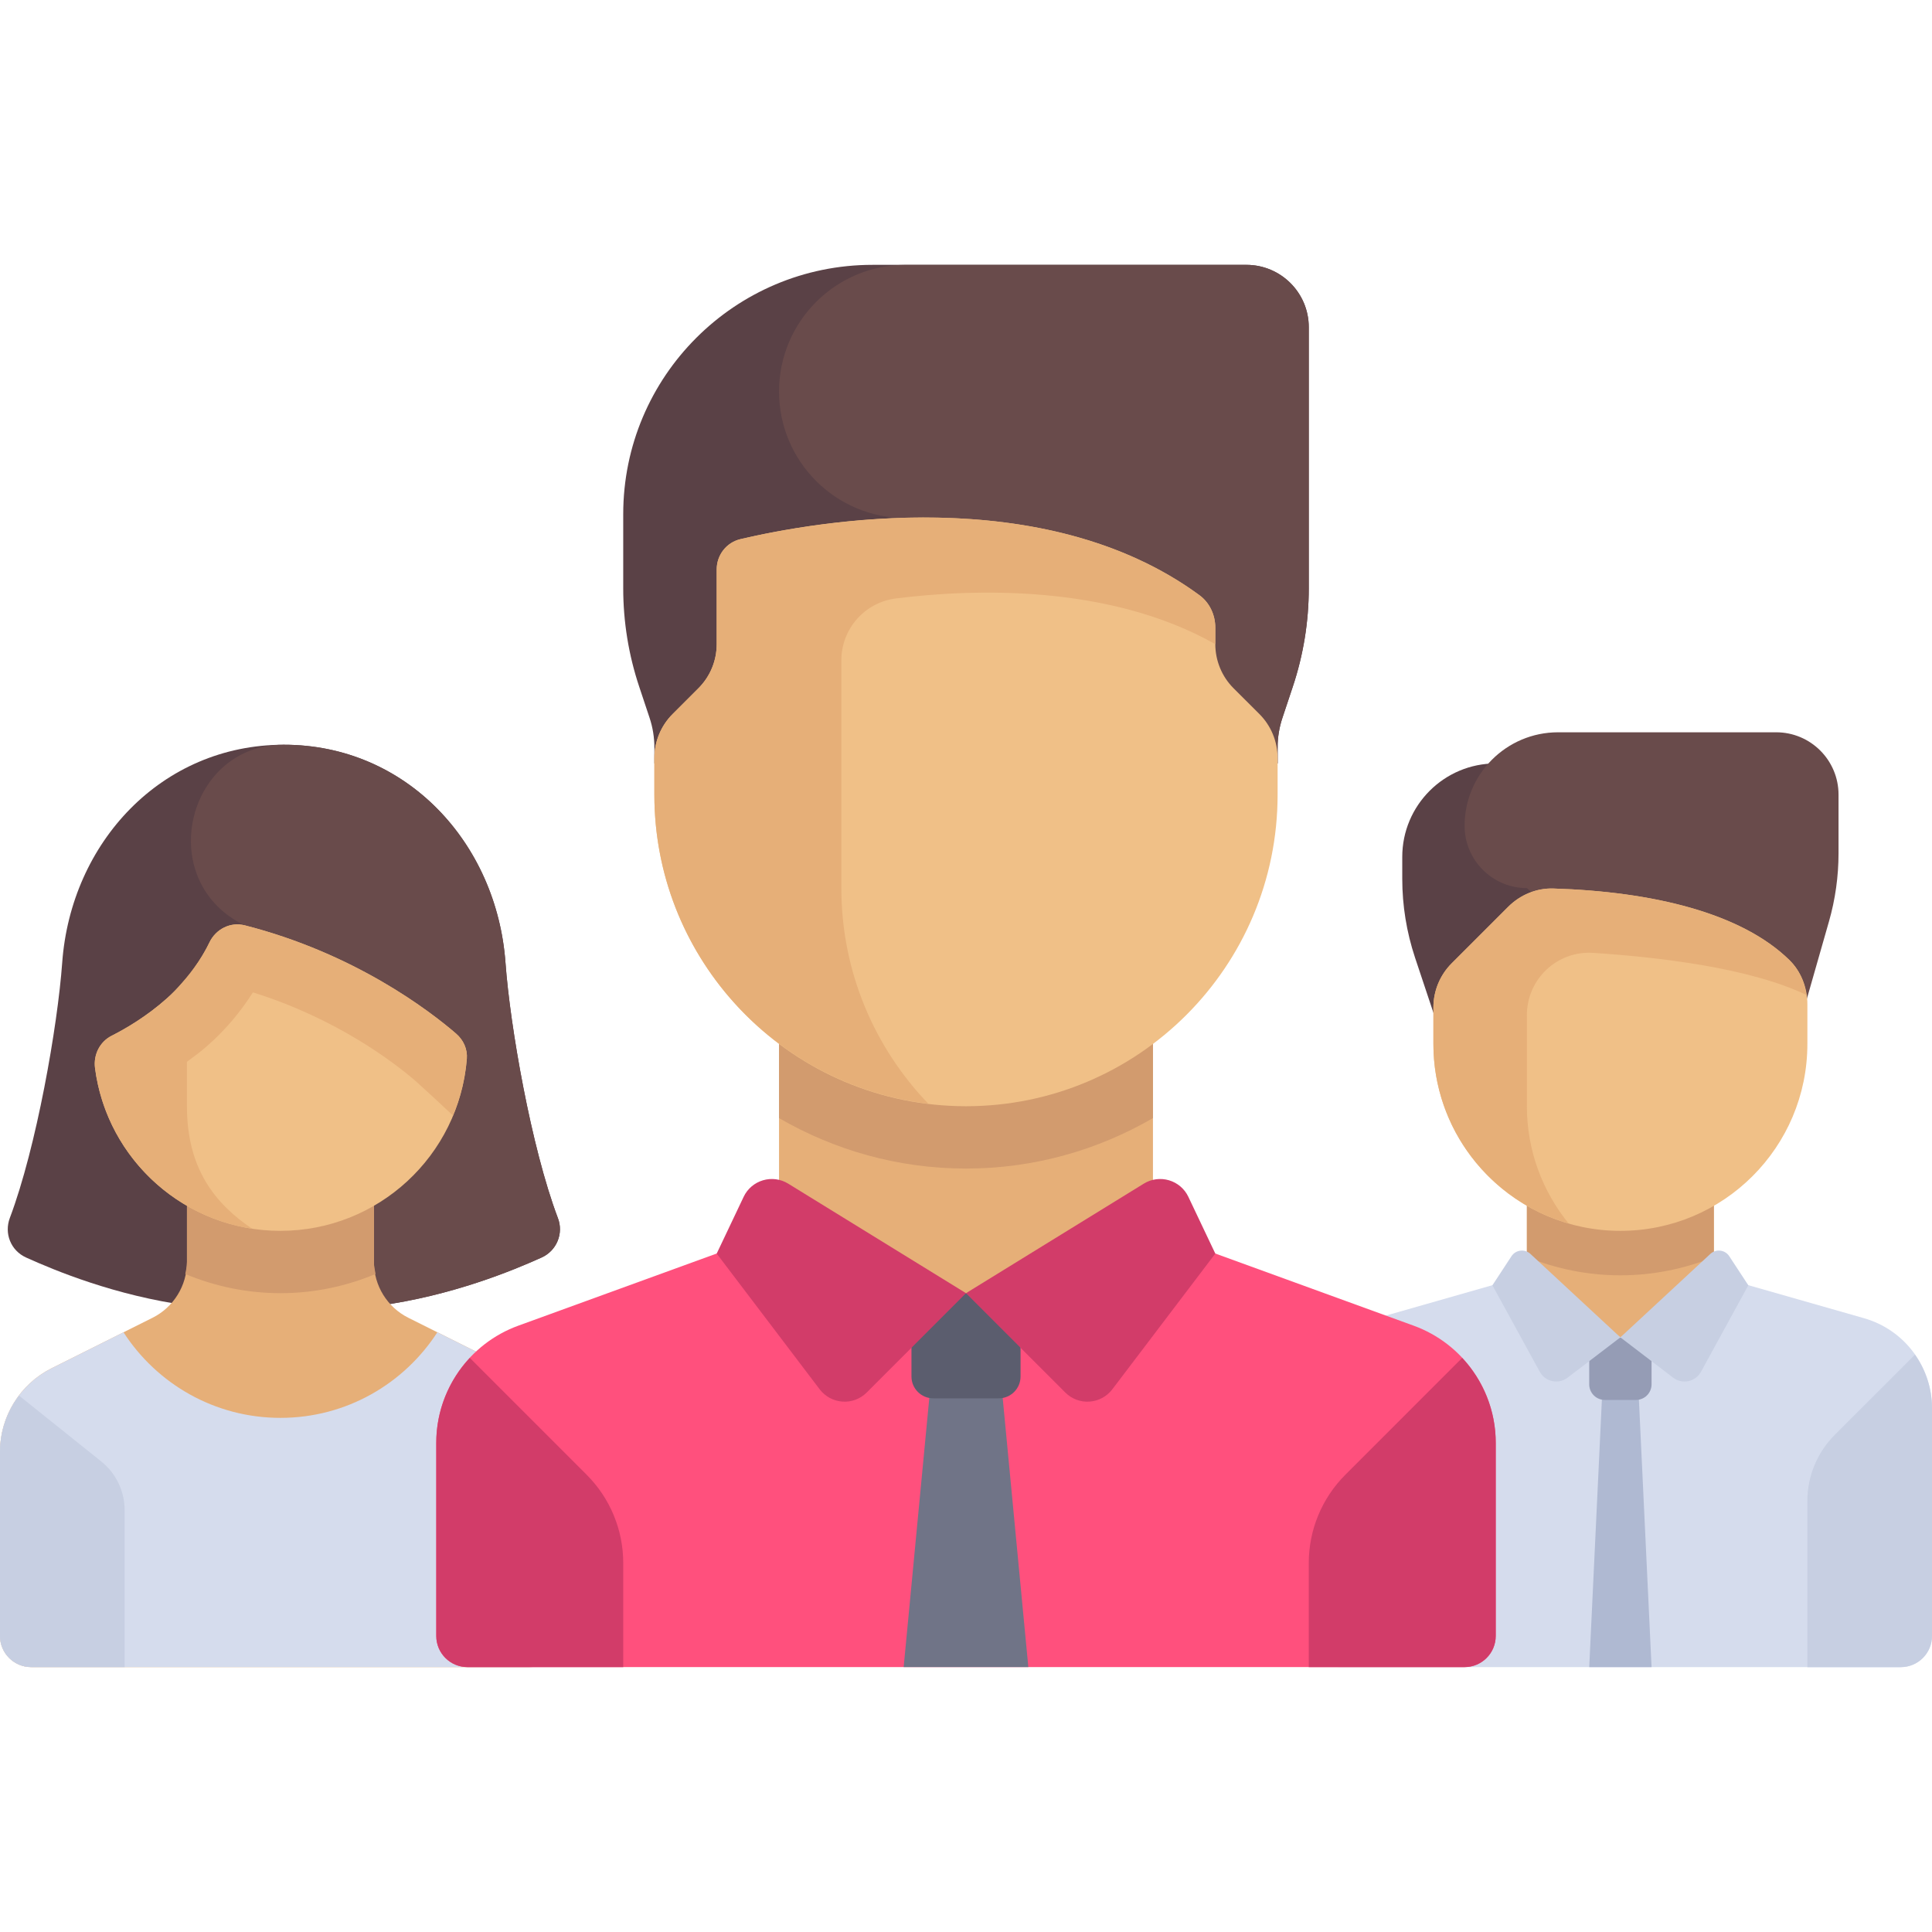
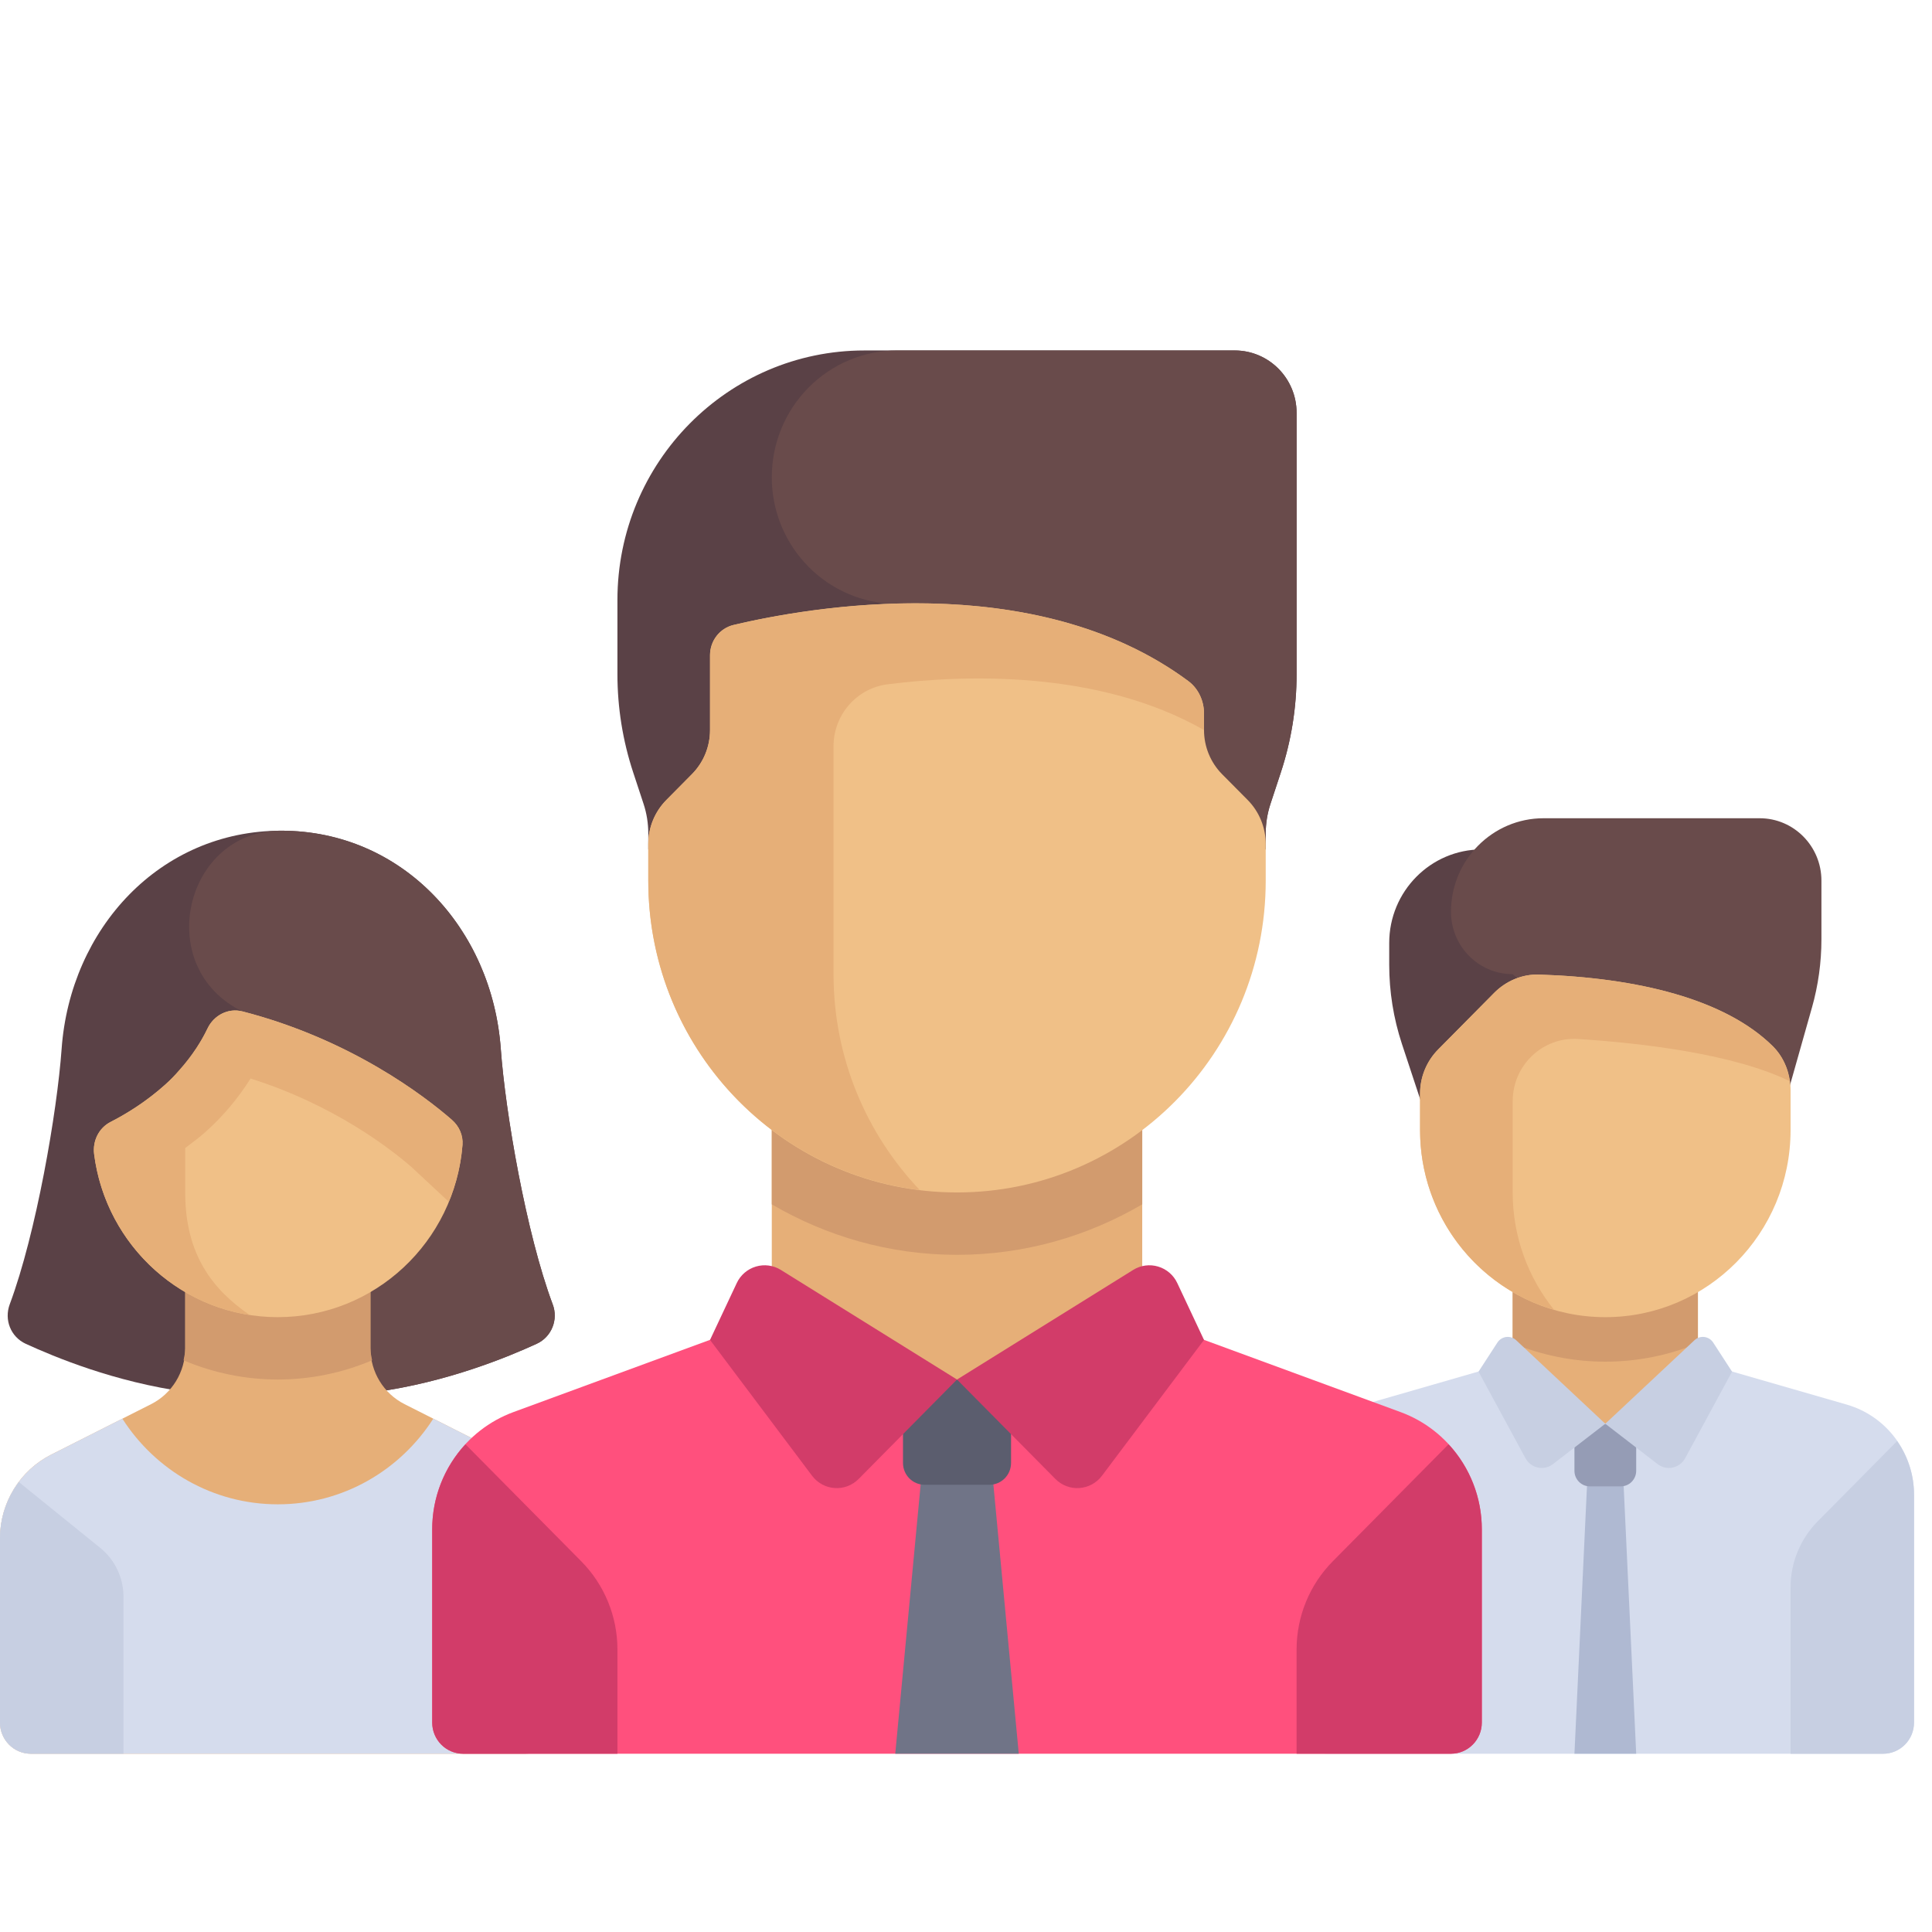
- <svg xmlns="http://www.w3.org/2000/svg" width="200" height="200" viewBox="0 0 150 150">
-   <style>.B{fill:rgb(90.196%,68.627%,47.059%)}.C{fill:rgb(35.294%,25.49%,27.451%)}.D{fill:rgb(41.176%,29.412%,29.412%)}.E{fill:rgb(82.353%,60.784%,43.137%)}.F{fill:rgb(94.118%,75.294%,52.941%)}.G{fill:rgb(78.039%,81.176%,88.627%)}.H{fill:rgb(82.353%,23.529%,41.176%)}.I{fill:rgb(83.529%,86.275%,92.941%)}</style>
-   <path d="M108.871 66.531v1.699c0 2.078.336 4.145.992 6.121l3.848 11.535h7.258V59.273h-4.84a7.26 7.26 0 0 0-7.258 7.258zm0 0" class="C" />
-   <path d="M141.996 71.559l-4.094 14.328-19.355-16.934a4.84 4.84 0 0 1-4.836-4.84 7.26 7.26 0 0 1 7.258-7.258h16.934c2.672 0 4.84 2.168 4.84 4.84v4.547a19.29 19.29 0 0 1-.746 5.316zm0 0" class="D" />
-   <path d="M118.547 93.148h14.516v10.707h-14.516zm0 0" class="B" />
-   <path d="M118.547 97.59c2.246.91 4.691 1.426 7.258 1.426s5.016-.516 7.258-1.426v-4.445h-14.516zm0 0" class="E" />
-   <path d="M144.734 102.348l-11.672-3.332-7.258 4.816-7.258-4.816-11.668 3.332a7.26 7.26 0 0 0-5.266 6.98v17.688a2.42 2.42 0 0 0 2.418 2.418h43.551a2.42 2.42 0 0 0 2.418-2.418v-17.687a7.26 7.26 0 0 0-5.266-6.98zm0 0" class="I" />
-   <path d="M128.227 129.434h-4.84l1.211-25.582h2.418zm0 0" fill="rgb(68.627%,72.549%,82.353%)" />
-   <path d="M125.805 95.563c-8.016 0-14.516-6.496-14.516-14.516v-2.832a4.84 4.84 0 0 1 1.418-3.422l4.387-4.387c.93-.93 2.199-1.465 3.512-1.422 7.734.242 14.582 1.898 18.324 5.555.914.895 1.395 2.145 1.395 3.426v3.082a14.52 14.52 0 0 1-14.52 14.516zm0 0" class="F" />
-   <path d="M118.547 78.813c0-2.789 2.344-5.008 5.129-4.832 4.887.313 12.133 1.129 16.578 3.27-.145-1.023-.582-1.984-1.324-2.711-3.742-3.656-10.59-5.312-18.324-5.555-1.312-.043-2.582.492-3.512 1.422l-4.387 4.387a4.84 4.84 0 0 0-1.418 3.422v2.832c0 6.621 4.438 12.195 10.496 13.941-2.016-2.488-3.238-5.648-3.238-9.102zm0 0" class="B" />
-   <path d="M140.324 116.535c0-1.922.762-3.77 2.125-5.129l6.227-6.23c.832 1.191 1.324 2.625 1.324 4.152v17.688c0 1.336-1.082 2.418-2.418 2.422h-7.258zm0 0" class="G" />
-   <path d="M127.016 108.691h-2.418a1.21 1.21 0 0 1-1.211-1.211v-3.629h4.84v3.629a1.21 1.21 0 0 1-1.211 1.211zm0 0" fill="rgb(58.431%,61.176%,70.98%)" />
-   <g class="G">
-     <path d="M125.805 103.832l-4.098 3.129c-.707.543-1.73.324-2.156-.453l-3.68-6.719 1.48-2.258a.97.97 0 0 1 1.469-.18zm0 0" />
-     <path d="M125.805 103.832l4.102 3.133c.707.539 1.727.32 2.156-.457l3.676-6.719-1.48-2.258c-.328-.5-1.027-.586-1.465-.18zm0 0" />
+ <svg xmlns="http://www.w3.org/2000/svg" viewBox="0 0 215 215" width="286.667" height="286.667">
+   <defs>
+     <clipPath id="A">
+       <path d="M0 0h215v215H0z" />
+     </clipPath>
+   </defs>
+   <g clip-path="url(#A)">
+     <path d="M154.597 104.936v2.437a28.14 28.14 0 0 0 1.408 8.78l5.465 16.546h10.306V94.526h-6.873c-5.691.001-10.305 4.661-10.306 10.41z" fill="#5a4146" />
+     <path d="M201.634 112.148l-5.813 20.552-27.484-24.29c-3.794-.003-6.867-3.11-6.867-6.942.001-5.749 4.615-10.409 10.306-10.411h24.046c3.795 0 6.873 3.11 6.873 6.943v6.522c.001 2.579-.356 5.146-1.059 7.625l-.002.001z" fill="#694b4b" />
+     <path d="M168.337 143.115h20.612v15.358h-20.612v-15.358z" fill="#e6af78" />
+     <path d="M168.337 149.486c3.189 1.306 6.661 2.046 10.306 2.046s7.123-.74 10.306-2.046v-6.375h-20.612v6.375z" fill="#d29b6e" />
+     <path d="M205.522 156.311l-16.574-4.779-10.306 6.908-10.307-6.908-16.568 4.779c-4.426 1.277-7.477 5.363-7.478 10.012v25.371c.002 1.915 1.538 3.467 3.434 3.468h61.842c1.896-.001 3.432-1.553 3.434-3.468v-25.37c-.001-4.649-3.052-8.735-7.478-10.012l.001-.001z" fill="#d5dced" />
+     <path d="M182.082 195.162h-6.872l1.719-36.694h3.434l1.719 36.694z" fill="#afb9d2" />
+     <path d="M178.643 146.579c-11.383 0-20.613-9.318-20.613-20.821v-4.063a6.98 6.98 0 0 1 2.014-4.908l6.229-6.292c1.321-1.334 3.123-2.102 4.988-2.04 10.982.347 20.706 2.722 26.02 7.968 1.297 1.284 1.981 3.076 1.981 4.914v4.421c-.004 11.5-9.234 20.821-20.619 20.821h0z" fill="#f0c087" />
+     <path d="M168.337 122.553c0-4 3.328-7.183 7.283-6.931 6.939.449 17.229 1.62 23.541 4.691-.206-1.468-.827-2.846-1.88-3.889-5.314-5.244-15.038-7.619-26.02-7.968-1.864-.061-3.667.706-4.988 2.04l-6.229 6.293a6.98 6.98 0 0 0-2.014 4.908v4.062c0 9.497 6.302 17.492 14.905 19.997-2.863-3.569-4.598-8.102-4.598-13.056v-10.147z" fill="#e6af78" />
+     <path d="M199.26 176.66a10.44 10.44 0 0 1 3.018-7.356l8.842-8.937c1.181 1.709 1.88 3.766 1.88 5.956v25.371c0 1.916-1.536 3.468-3.434 3.474H199.26V176.66z" fill="#c7cfe2" />
+     <path d="M180.363 165.409h-3.434c-.456.001-.894-.182-1.216-.508a1.74 1.74 0 0 1-.503-1.229v-5.205h6.872v5.205a1.74 1.74 0 0 1-.503 1.229c-.322.326-.76.509-1.216.508h0z" fill="#959cb5" />
+     <g fill="#c7cfe2">
+       <path d="M178.643 158.44l-5.819 4.488c-1.004.779-2.457.464-3.062-.65l-5.225-9.638 2.101-3.238a1.38 1.38 0 0 1 .984-.618 1.37 1.37 0 0 1 1.102.36l9.919 9.296z" />
+       <path d="M178.643 158.44l5.825 4.493c1.004.774 2.452.459 3.061-.655l5.22-9.638-2.101-3.238c-.466-.717-1.459-.841-2.081-.258l-9.924 9.296z" />
+     </g>
+     <path d="M61.499 145.133c-2.94-7.856-5.264-21.365-5.768-28.396-.96-13.386-10.939-24.294-24.44-24.294S7.81 103.351 6.856 116.737c-.504 7.031-2.835 20.54-5.768 28.396-.649 1.731.099 3.642 1.786 4.415 3.151 1.44 9.856 4.259 17.945 5.362h20.945c8.054-1.105 14.81-3.928 17.944-5.362 1.668-.752 2.457-2.696 1.792-4.415h-.001z" fill="#5a4146" />
+     <path d="M59.707 149.548c1.668-.752 2.457-2.696 1.792-4.415-2.94-7.856-5.264-21.365-5.768-28.396-.96-13.386-10.944-24.294-24.44-24.294h-.099c-10.356.044-14.017 14.311-5.104 19.634.538.319.882.476.882.476l7.81 42.358h6.984c8.054-1.104 14.81-3.927 17.944-5.362l-.001-.001z" fill="#694b4b" />
+     <path d="M56.14 161.875l-11.116-5.614c-2.328-1.176-3.799-3.579-3.8-6.208v-10.411H20.613v10.411c-.001 2.629-1.472 5.032-3.8 6.208l-11.116 5.614C2.206 163.639 0 167.244 0 171.187v20.507c.002 1.915 1.538 3.467 3.434 3.468h54.969c1.896-.001 3.432-1.553 3.434-3.468v-20.507c0-3.945-2.203-7.548-5.697-9.312h0z" fill="#e6af78" />
+     <path d="M30.918 153.52a26.88 26.88 0 0 0 10.489-2.14c-.084-.438-.183-.874-.183-1.329v-10.41H20.613v10.41c0 .459-.1.897-.183 1.334a26.98 26.98 0 0 0 10.489 2.135h-.001z" fill="#d29b6e" />
+     <path d="M56.14 161.875l-7.921-4.001c-3.672 5.732-10.039 9.532-17.301 9.532s-13.63-3.798-17.302-9.532l-7.92 4.001C2.205 163.639 0 167.244 0 171.187v20.507c.002 1.915 1.538 3.467 3.434 3.468h54.969c1.896-.001 3.432-1.553 3.434-3.468v-20.507c0-3.945-2.203-7.548-5.697-9.312h0z" fill="#d5dced" />
+     <path d="M30.918 146.579c-10.479 0-19.132-7.901-20.441-18.126-.189-1.479.515-2.931 1.836-3.603 1.58-.806 3.876-2.169 6.079-4.153 2.452-2.207 3.888-4.538 4.704-6.246.699-1.474 2.308-2.303 3.873-1.9 12.098 3.116 20.328 9.47 23.319 12.069.804.694 1.265 1.72 1.181 2.79-.856 10.824-9.802 19.167-20.551 19.167v.002z" fill="#f0c087" />
+     <path d="M50.288 124.62c-2.989-2.599-11.221-8.953-23.319-12.069-1.569-.403-3.173.426-3.873 1.9-.616 1.293-1.636 2.947-3.139 4.628a17.12 17.12 0 0 1-1.565 1.62 28.85 28.85 0 0 1-6.079 4.152c-1.321.673-2.025 2.123-1.836 3.603 1.176 9.189 8.287 16.495 17.317 17.891-4.115-2.824-7.184-6.713-7.184-13.644v-4.947c.782-.582 1.569-1.164 2.357-1.877 1.9-1.711 3.555-3.682 4.915-5.855 9.252 2.919 15.526 7.777 17.904 9.844l4.155 3.871a20.77 20.77 0 0 0 1.525-6.326c.084-1.07-.383-2.095-1.181-2.789l.003-.002z" fill="#e6af78" />
+     <path d="M2.097 164.927C.771 166.704 0 168.878 0 171.187v20.507c.002 1.915 1.538 3.467 3.434 3.468H13.74v-17.48a6.97 6.97 0 0 0-2.579-5.424l-9.064-7.331z" fill="#c7cfe2" />
+     <path d="M155.856 157.14l-28.743-10.561-20.613 6.941-20.613-6.943-28.743 10.562c-5.43 1.995-9.047 7.204-9.047 13.044v21.51c.001 1.914 1.538 3.466 3.433 3.468h109.94c1.895-.002 3.432-1.554 3.433-3.468v-21.509c0-5.838-3.617-11.049-9.047-13.044h0z" fill="#ff507d" />
+     <path d="M102.9 160.462l-3.273 34.699h13.746l-3.273-34.699h-7.2z" fill="#707487" />
+     <path d="M110.105 165.23h-7.21c-1.331 0-2.407-1.087-2.407-2.431v-9.279h12.026v9.279c0 1.345-1.077 2.431-2.407 2.431h-.002z" fill="#5b5d6e" />
+     <path d="M161.203 160.726a13.93 13.93 0 0 1 3.699 9.458v21.51c-.002 1.915-1.538 3.467-3.434 3.468h-17.179v-11.598c0-3.681 1.448-7.211 4.027-9.817l12.887-13.021z" fill="#d23c69" />
+     <path d="M144.29 75.017V45.942c0-3.832-3.078-6.936-6.872-6.942H96.194c-15.178.004-27.481 12.431-27.484 27.762v8.253c-.001 3.729.594 7.434 1.763 10.971l1.143 3.468c.35 1.058.527 2.174.527 3.289v1.781h68.715v-1.781c-.005-1.115.178-2.231.527-3.289l1.143-3.468c1.169-3.537 1.765-7.242 1.764-10.971l-.002.002z" fill="#5a4146" />
+     <path d="M85.887 53.104c.002 7.785 6.249 14.095 13.956 14.097h1.93l.937 27.326h38.145v-1.781c-.005-1.115.178-2.231.527-3.289l1.143-3.469c1.169-3.536 1.765-7.241 1.764-10.97V45.944c0-3.833-3.079-6.937-6.873-6.943H99.844c-3.702.001-7.252 1.487-9.869 4.132s-4.087 6.232-4.086 9.971h-.002z" fill="#694b4b" />
+     <path d="M85.887 122.289h41.224v31.231H85.887v-31.231z" fill="#e6af78" />
+     <path d="M85.887 134.022c6.068 3.553 13.097 5.62 20.613 5.62s14.544-2.067 20.613-5.62v-11.733H85.887v11.733z" fill="#d29b6e" />
+     <g fill="#d23c69">
+       <path d="M106.5 153.52l-10.955 11.072c-.705.705-1.676 1.075-2.663 1.002a3.44 3.44 0 0 1-2.508-1.361l-11.36-15.122 2.974-6.326a3.43 3.43 0 0 1 2.13-1.837c.935-.28 1.943-.145 2.773.37L106.5 153.52z" />
+       <path d="M106.5 153.52l10.955 11.072c.705.705 1.676 1.075 2.663 1.002a3.44 3.44 0 0 0 2.508-1.361l11.36-15.122-2.974-6.326a3.43 3.43 0 0 0-2.13-1.837c-.935-.28-1.943-.145-2.773.37L106.5 153.52z" />
+     </g>
+     <path d="M106.5 132.7c-18.975 0-34.357-15.537-34.357-34.705v-4.062c0-1.841.725-3.606 2.014-4.908l2.845-2.875a6.95 6.95 0 0 0 2.014-4.908v-8.321c0-1.608 1.071-3.003 2.618-3.373 8.127-1.94 33.409-6.528 50.616 6.252 1.115.829 1.737 2.196 1.737 3.597v1.844c0 1.837.721 3.608 2.008 4.908l2.851 2.875a6.97 6.97 0 0 1 2.008 4.908V98c.003 19.163-15.379 34.7-34.354 34.7z" fill="#f0c087" />
+     <path d="M132.249 75.802c-12.103-8.988-28.179-9.38-39.489-8.148-4.775.521-8.72 1.323-11.127 1.894-1.548.37-2.619 1.77-2.619 3.373v8.321c0 1.843-.721 3.609-2.013 4.908l-2.846 2.875c-1.289 1.302-2.013 3.067-2.013 4.908v4.068c0 17.739 13.196 32.347 30.207 34.425-5.93-6.237-9.59-14.691-9.59-24.014V83.047c-.004-3.512 2.589-6.473 6.04-6.898 8.243-1.043 23.347-1.67 35.184 5.093v-1.843c0-1.401-.621-2.768-1.737-3.597h.003z" fill="#e6af78" />
+     <path d="M51.797 160.726a13.93 13.93 0 0 0-3.699 9.458v21.51c.002 1.915 1.538 3.467 3.434 3.468h17.179v-11.598c0-3.681-1.448-7.211-4.027-9.817l-12.887-13.021z" fill="#d23c69" />
  </g>
-   <path d="M43.309 94.555c-2.07-5.477-3.707-14.895-4.062-19.797-.676-9.332-7.703-16.937-17.211-16.937S5.5 65.426 4.828 74.758C4.473 79.66 2.832 89.078.766 94.555c-.457 1.207.07 2.539 1.258 3.078 2.219 1.004 6.941 2.969 12.637 3.738h14.75c5.672-.77 10.43-2.738 12.637-3.738a2.41 2.41 0 0 0 1.262-3.078zm0 0" class="C" />
-   <path d="M42.047 97.633a2.41 2.41 0 0 0 1.262-3.078c-2.07-5.477-3.707-14.895-4.062-19.797-.676-9.332-7.707-16.937-17.211-16.937h-.07c-7.293.031-9.871 9.977-3.594 13.688.379.223.621.332.621.332l5.5 29.531h4.918c5.672-.77 10.43-2.738 12.637-3.738zm0 0" class="D" />
-   <path d="M39.535 106.227l-7.828-3.914a4.84 4.84 0 0 1-2.676-4.328v-7.258H14.516v7.258a4.84 4.84 0 0 1-2.676 4.328l-7.828 3.914A7.26 7.26 0 0 0 0 112.719v14.297a2.42 2.42 0 0 0 2.418 2.418h38.711a2.42 2.42 0 0 0 2.418-2.418v-14.297c0-2.75-1.551-5.262-4.012-6.492zm0 0" class="B" />
-   <path d="M21.773 100.402c2.605 0 5.102-.535 7.387-1.492-.059-.305-.129-.609-.129-.926v-7.258H14.516v7.258c0 .32-.07.625-.129.93a19.17 19.17 0 0 0 7.387 1.488zm0 0" class="E" />
-   <path d="M39.535 106.227l-5.578-2.789c-2.586 3.996-7.07 6.645-12.184 6.645s-9.598-2.648-12.184-6.645l-5.578 2.789A7.26 7.26 0 0 0 0 112.719v14.297a2.42 2.42 0 0 0 2.418 2.418h38.711a2.42 2.42 0 0 0 2.418-2.418v-14.297c0-2.75-1.551-5.262-4.012-6.492zm0 0" class="I" />
-   <path d="M21.773 95.563c-7.379 0-13.473-5.508-14.395-12.637-.133-1.031.363-2.043 1.293-2.512 1.113-.562 2.73-1.512 4.281-2.895 1.727-1.539 2.738-3.164 3.313-4.355.492-1.027 1.625-1.605 2.727-1.324 8.52 2.172 14.316 6.602 16.422 8.414.566.484.891 1.199.832 1.945a14.52 14.52 0 0 1-14.473 13.363zm0 0" class="F" />
-   <path d="M35.414 80.254c-2.105-1.812-7.902-6.242-16.422-8.414-1.105-.281-2.234.297-2.727 1.324-.434.902-1.152 2.055-2.211 3.227-.332.383-.684.758-1.102 1.129-1.551 1.383-3.168 2.332-4.281 2.895-.93.469-1.426 1.48-1.293 2.512.828 6.406 5.836 11.5 12.195 12.473-2.898-1.969-5.059-4.68-5.059-9.512v-3.449c.551-.406 1.105-.812 1.66-1.309a19.23 19.23 0 0 0 3.461-4.082c6.516 2.035 10.934 5.422 12.609 6.863a168.47 168.47 0 0 1 2.926 2.699 14.37 14.37 0 0 0 1.074-4.41c.059-.746-.27-1.461-.832-1.945zm0 0" class="B" />
-   <path d="M1.477 108.355C.543 109.594 0 111.109 0 112.719v14.297a2.42 2.42 0 0 0 2.418 2.418h7.258v-12.187a4.84 4.84 0 0 0-1.816-3.781zm0 0" class="G" />
-   <path d="M109.758 102.926l-20.242-7.363L75 100.402l-14.516-4.84-20.242 7.363c-3.824 1.391-6.371 5.023-6.371 9.094v14.996a2.42 2.42 0 0 0 2.418 2.418h77.422a2.42 2.42 0 0 0 2.418-2.418V112.02c0-4.07-2.547-7.703-6.371-9.094zm0 0" fill="rgb(100%,31.373%,49.02%)" />
-   <path d="M72.465 105.242l-2.305 24.191h9.68l-2.305-24.191zm0 0" fill="rgb(43.922%,45.49%,52.941%)" />
-   <path d="M77.539 108.566h-5.078c-.937 0-1.695-.758-1.695-1.695v-6.469h8.469v6.469c0 .938-.758 1.695-1.695 1.695zm0 0" fill="rgb(35.686%,36.471%,43.137%)" />
-   <path d="M113.523 105.426c1.637 1.754 2.605 4.09 2.605 6.594v14.996a2.42 2.42 0 0 1-2.418 2.418h-12.098v-8.086c0-2.566 1.02-5.027 2.836-6.844zm0 0" class="H" />
-   <path d="M101.613 45.672v-20.27c0-2.672-2.168-4.836-4.84-4.84H67.742a19.36 19.36 0 0 0-19.355 19.355v5.754a24.13 24.13 0 0 0 1.242 7.648l.805 2.418c.246.738.371 1.516.371 2.293v1.242h48.391v-1.242c-.004-.777.125-1.555.371-2.293l.805-2.418a24.13 24.13 0 0 0 1.242-7.648zm0 0" class="C" />
-   <path d="M60.484 30.395a9.83 9.83 0 0 0 9.828 9.828h1.359l.66 19.051h26.863v-1.242c-.004-.777.125-1.555.371-2.293l.805-2.418a24.13 24.13 0 0 0 1.242-7.648v-20.27c0-2.672-2.168-4.836-4.84-4.84H70.313a9.83 9.83 0 0 0-9.828 9.832zm0 0" class="D" />
-   <path d="M60.484 78.629h29.031v21.773H60.484zm0 0" class="B" />
-   <path d="M60.484 86.809c4.273 2.477 9.223 3.918 14.516 3.918s10.242-1.441 14.516-3.918v-8.18H60.484zm0 0" class="E" />
-   <g class="H">
-     <path d="M75 100.402l-7.715 7.719c-.496.492-1.18.75-1.875.699a2.43 2.43 0 0 1-1.766-.949l-8-10.543 2.094-4.41c.293-.621.84-1.086 1.5-1.281a2.42 2.42 0 0 1 1.953.258zm0 0" />
-     <path d="M75 100.402l7.715 7.719c.496.492 1.18.75 1.875.699a2.43 2.43 0 0 0 1.766-.949l8-10.543-2.094-4.41c-.293-.621-.84-1.086-1.5-1.281a2.42 2.42 0 0 0-1.953.258zm0 0" />
-   </g>
-   <path d="M75 85.887c-13.363 0-24.195-10.832-24.195-24.195v-2.832a4.84 4.84 0 0 1 1.418-3.422l2.004-2.004c.91-.906 1.418-2.137 1.418-3.422v-5.801c0-1.121.754-2.094 1.844-2.352 5.723-1.352 23.527-4.551 35.645 4.359.785.578 1.223 1.531 1.223 2.508v1.285c0 1.281.508 2.516 1.414 3.422l2.008 2.004c.906.906 1.414 2.137 1.414 3.422v2.836C99.195 75.055 88.363 85.887 75 85.887zm0 0" class="F" />
-   <path d="M93.133 46.219c-8.523-6.266-19.844-6.539-27.809-5.68-3.363.363-6.141.922-7.836 1.32-1.09.258-1.844 1.234-1.844 2.352v5.801c0 1.285-.508 2.516-1.418 3.422l-2.004 2.004a4.84 4.84 0 0 0-1.418 3.422v2.836c0 12.367 9.293 22.551 21.273 24-4.176-4.348-6.754-10.242-6.754-16.742V51.27a4.84 4.84 0 0 1 4.254-4.809c5.805-.727 16.441-1.164 24.777 3.551v-1.285c0-.977-.437-1.93-1.223-2.508zm0 0" class="B" />
-   <path d="M36.477 105.426c-1.637 1.754-2.605 4.09-2.605 6.594v14.996a2.42 2.42 0 0 0 2.418 2.418h12.098v-8.086c0-2.566-1.02-5.027-2.836-6.844zm0 0" class="H" />
</svg>
